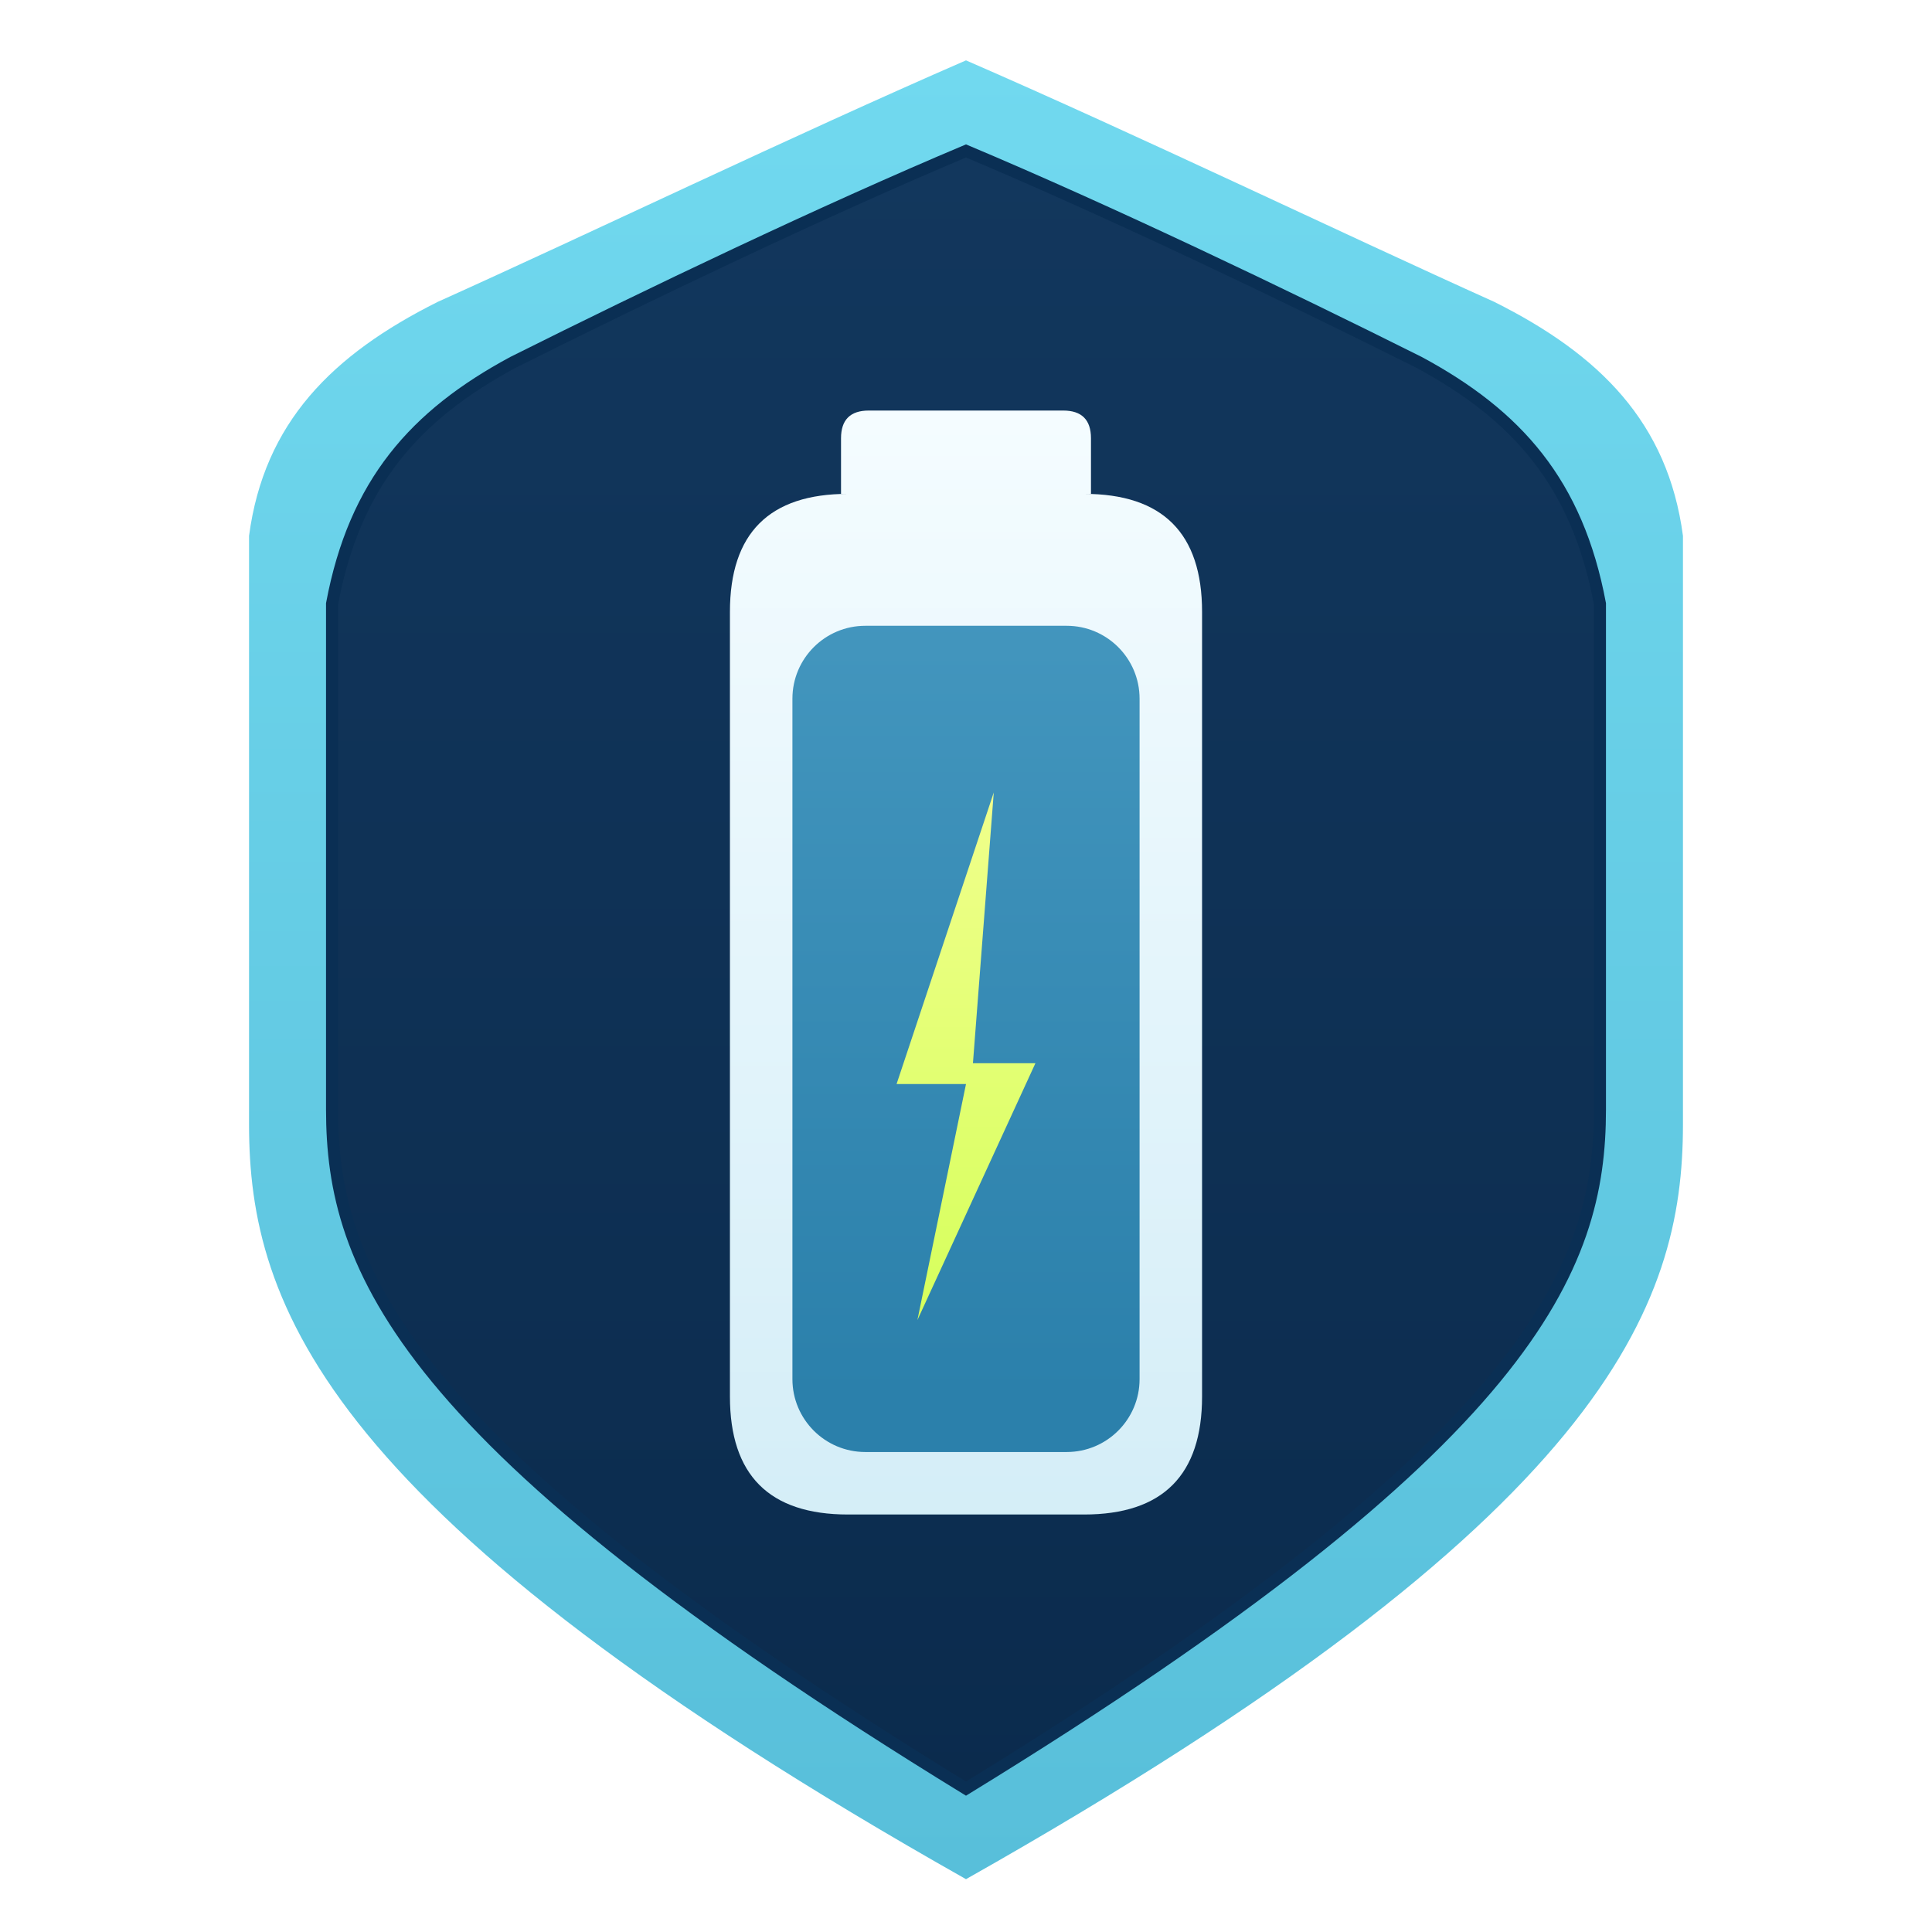
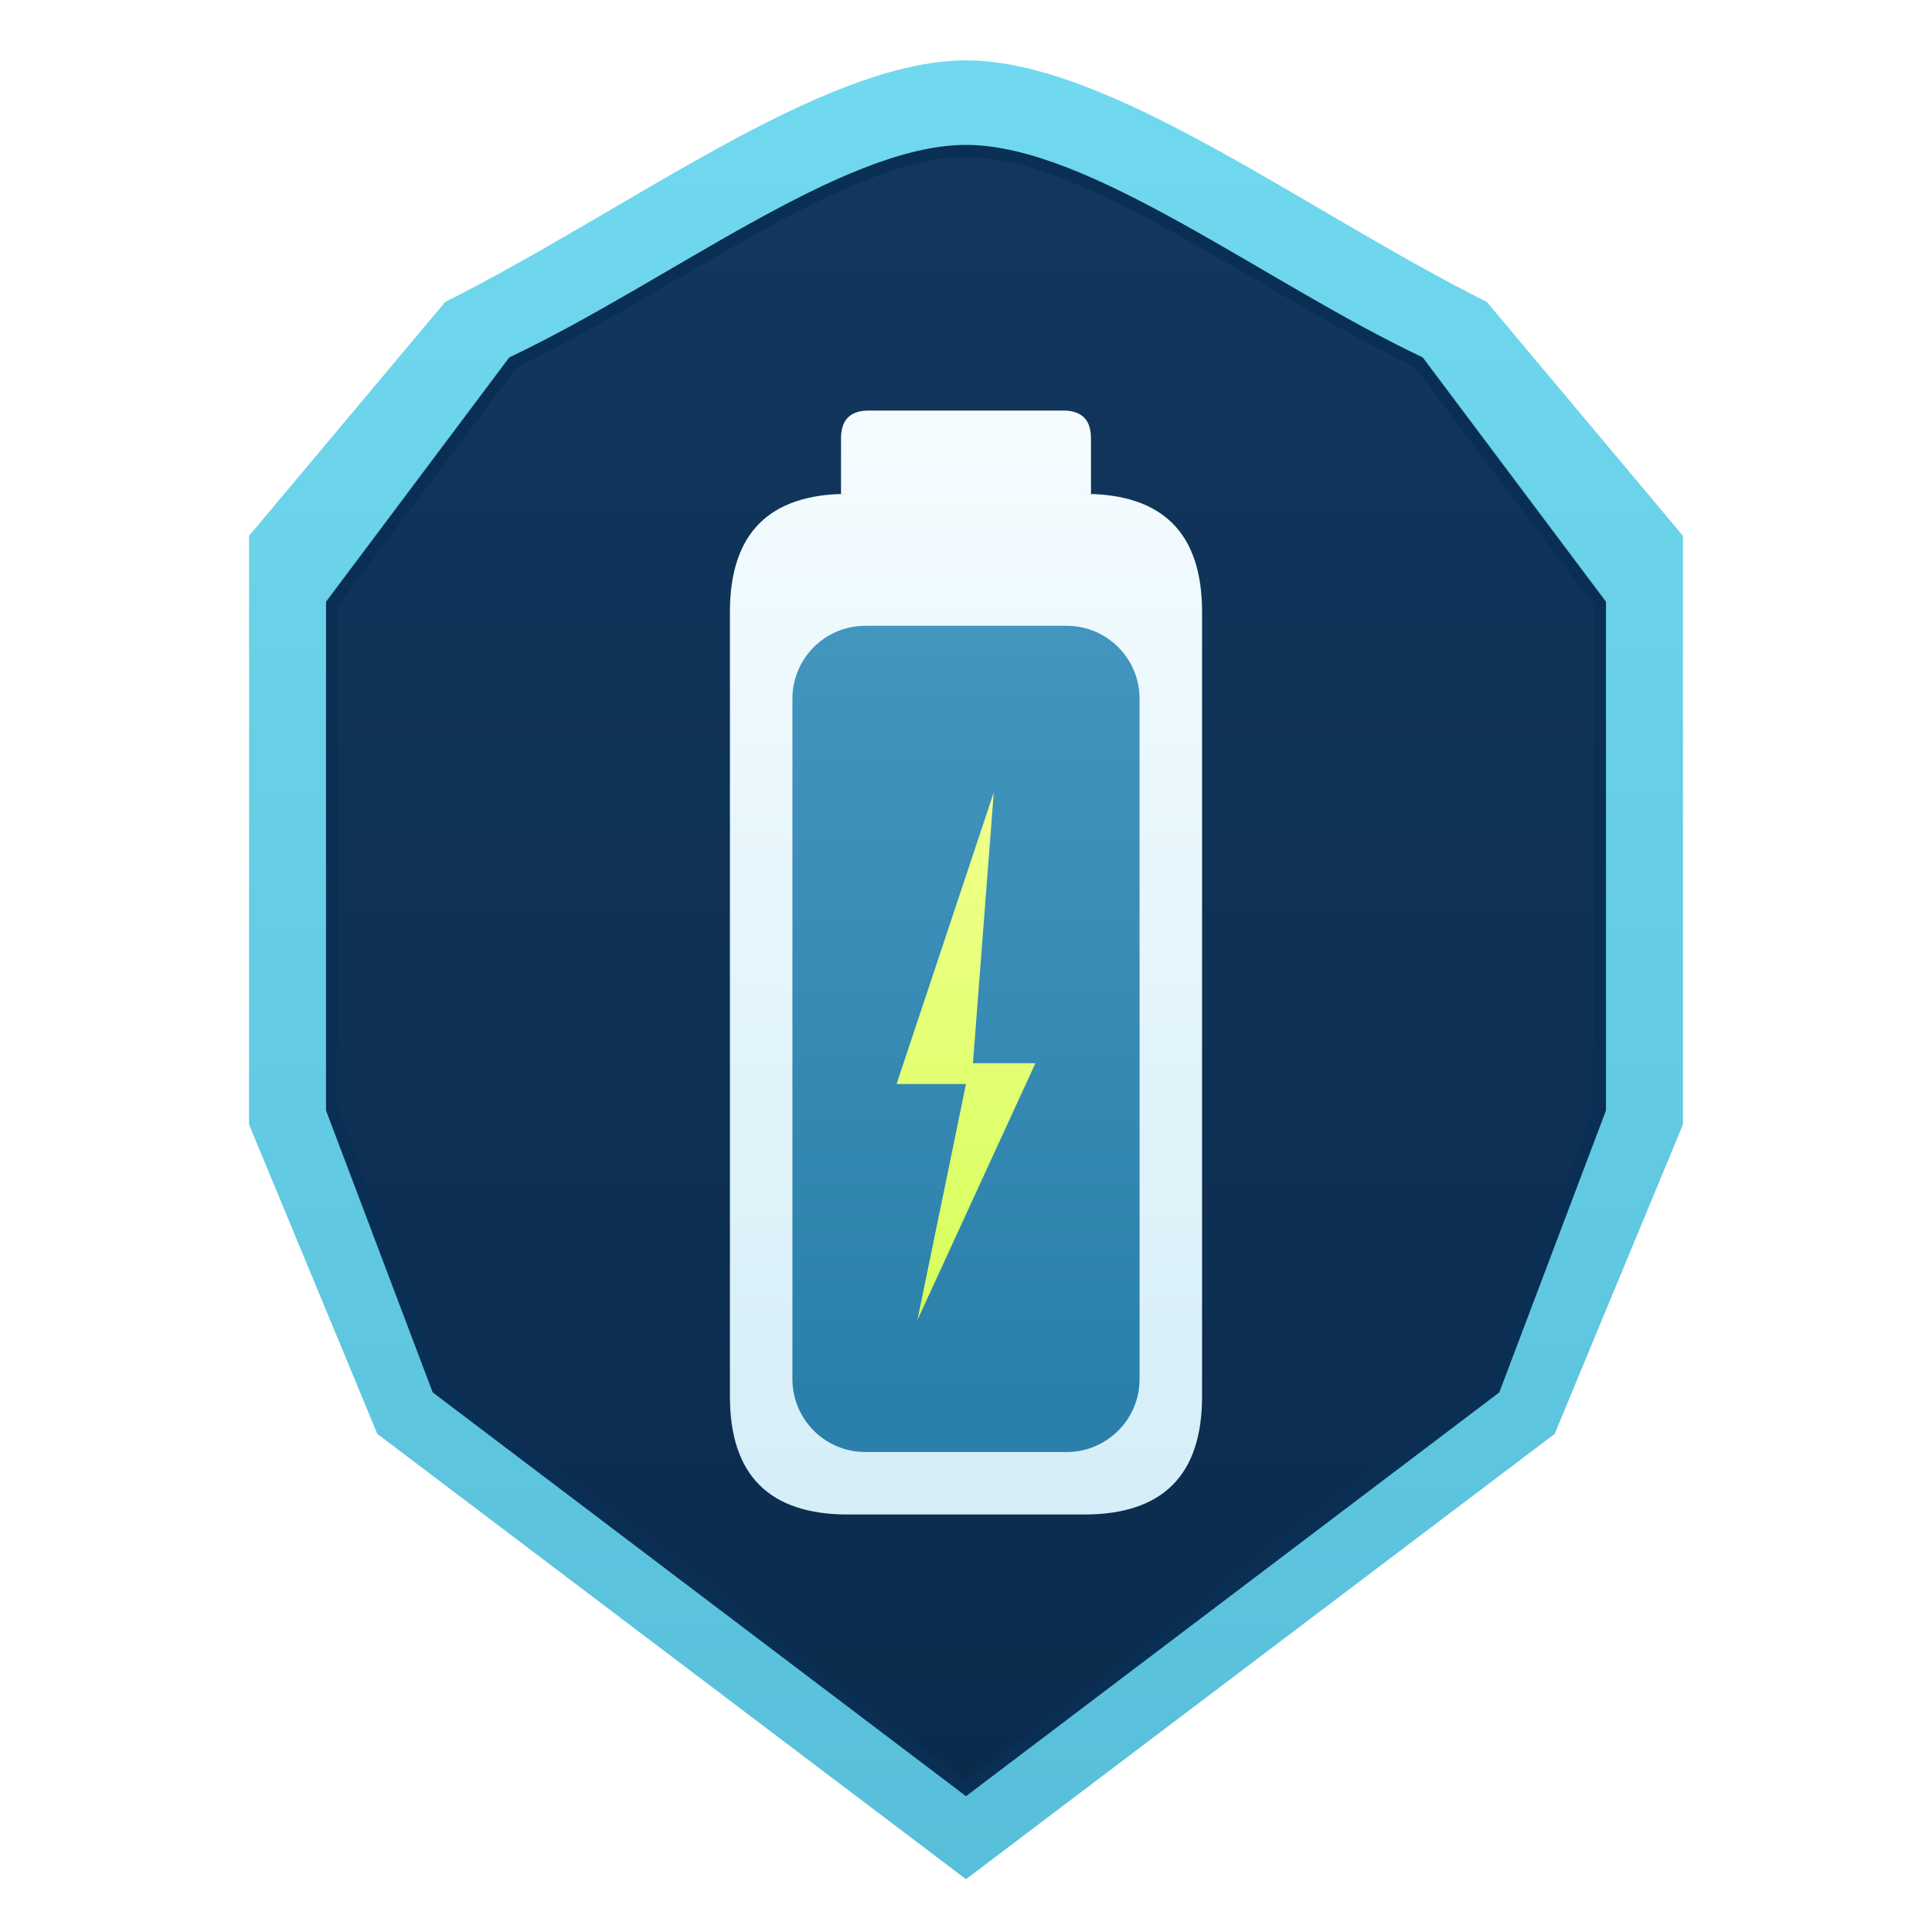
<svg xmlns="http://www.w3.org/2000/svg" viewBox="0 0 256 256" role="img" aria-labelledby="title desc">
  <defs>
    <linearGradient id="shieldOuter" x1="128" y1="8" x2="128" y2="248" gradientUnits="userSpaceOnUse">
      <stop offset="0" stop-color="#71D9EF" />
      <stop offset="1" stop-color="#58BFDA" />
    </linearGradient>
    <linearGradient id="shieldInner" x1="128" y1="20" x2="128" y2="239" gradientUnits="userSpaceOnUse">
      <stop offset="0" stop-color="#12375D" />
      <stop offset="1" stop-color="#0B2B4D" />
    </linearGradient>
    <linearGradient id="batteryShell" x1="128" y1="49" x2="128" y2="214" gradientUnits="userSpaceOnUse">
      <stop offset="0" stop-color="#F4FCFF" />
      <stop offset="1" stop-color="#D3EDF7" />
    </linearGradient>
    <linearGradient id="batteryFill" x1="128" y1="77" x2="128" y2="190" gradientUnits="userSpaceOnUse">
      <stop offset="0" stop-color="#4396BE" />
      <stop offset="1" stop-color="#2B80AB" />
    </linearGradient>
    <linearGradient id="boltFill" x1="130" y1="101" x2="130" y2="187" gradientUnits="userSpaceOnUse">
      <stop offset="0" stop-color="#F1FF8D" />
      <stop offset="1" stop-color="#D3FF57" />
    </linearGradient>
  </defs>
-   <path fill="url(#shieldOuter)" d="M128 8        C151 18 178 31 198 40        C212 47 221 56 223 71        V149        C223 173 213 201 128 249        C43 201 33 173 33 149        V71        C35 56 44 47 58 40        C78 31 105 18 128 8        Z" />
-   <path fill="url(#shieldInner)" stroke="#0A2F54" stroke-width="1.6" d="M128 20        C147 28 170 39 188 48        C201 55 209 64 212 80        V147        C212 168 203 191 128 237        C53 191 44 168 44 147        V80        C47 64 55 55 68 48        C86 39 109 28 128 20        Z" />
+   <path fill="url(#shieldOuter)" d="M128 8        C147 8 173 28 197 40        L223 71        V149        L206 190        L128 249        L50 190        L33 149        V71        L59 40        C83 28 109 8 128 8        Z" />
+   <path fill="url(#shieldInner)" stroke="#0A2F54" stroke-width="1.6" d="M128 20        C144 20 167 38 188 48        L212 80        V147        L198 184        L128 237        L58 184        L44 147        V80        L68 48        C89 38 112 20 128 20        Z" />
  <g transform="translate(128 128) scale(0.92) translate(-128 -128)">
    <path fill="url(#batteryShell)" d="M114 48          H142          Q146 48 146 52          V60          H145          Q162 60 162 77          V190          Q162 207 145 207          H111          Q94 207 94 190          V77          Q94 60 111 60          H110          V52          Q110 48 114 48          Z" />
    <rect x="103" y="79" width="50" height="119" rx="10.5" fill="url(#batteryFill)" />
    <path fill="url(#boltFill)" d="M132 103          L118 145          H128          L121 179          L138 142          H129          L132 103          Z" />
  </g>
</svg>
